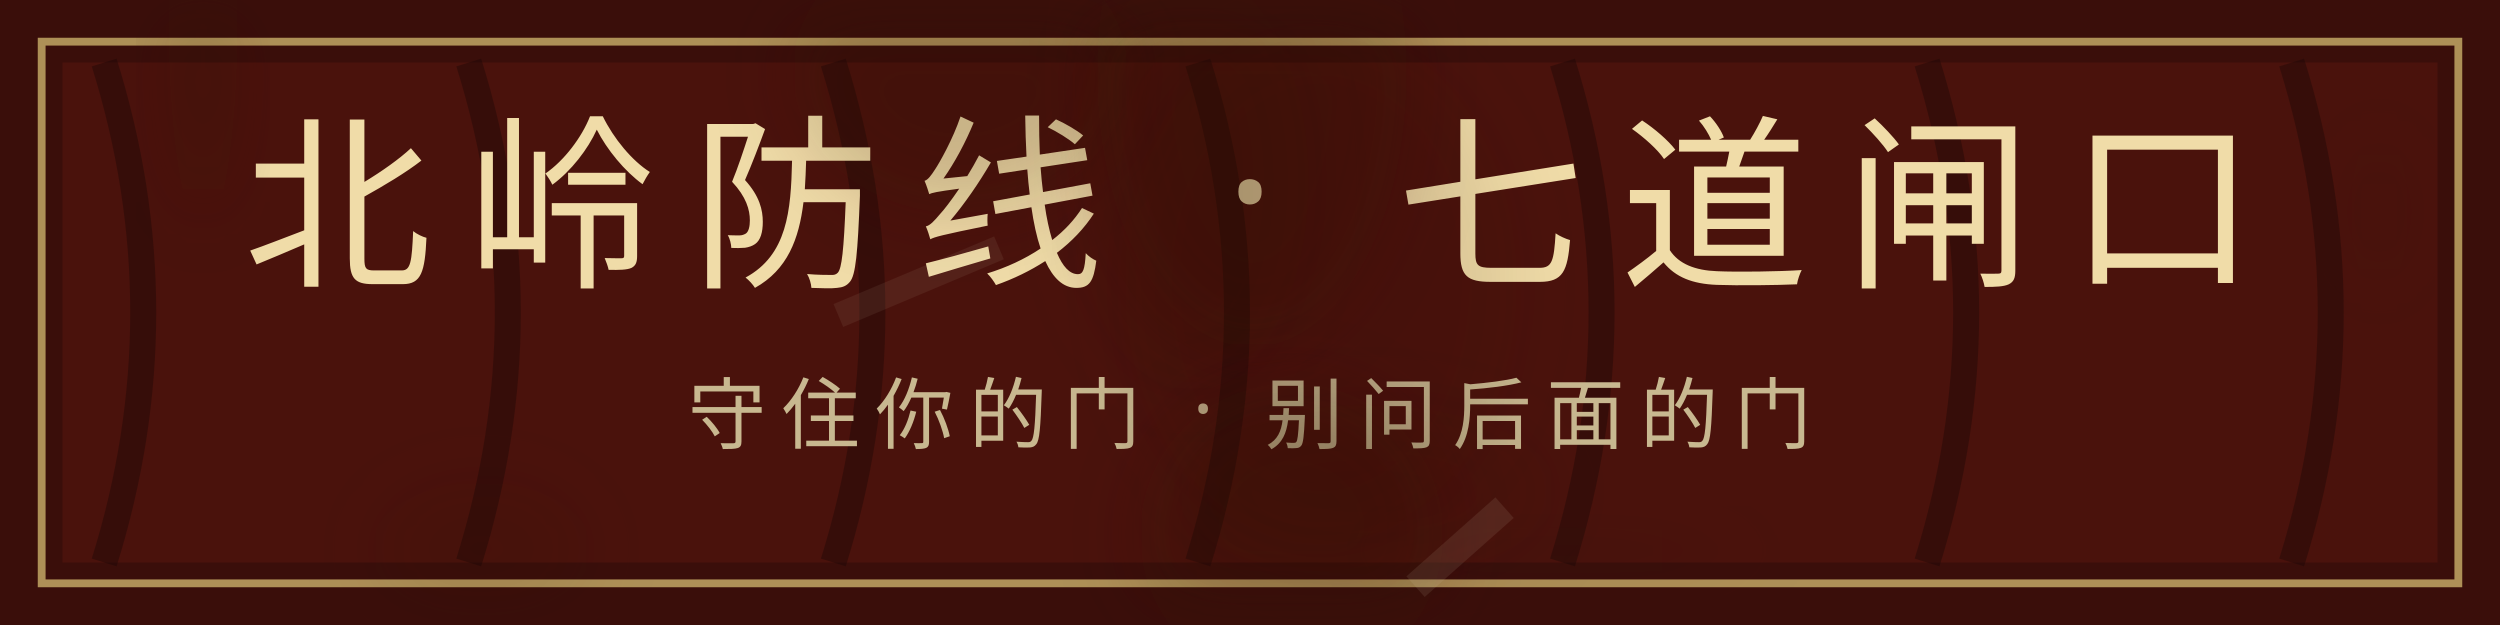
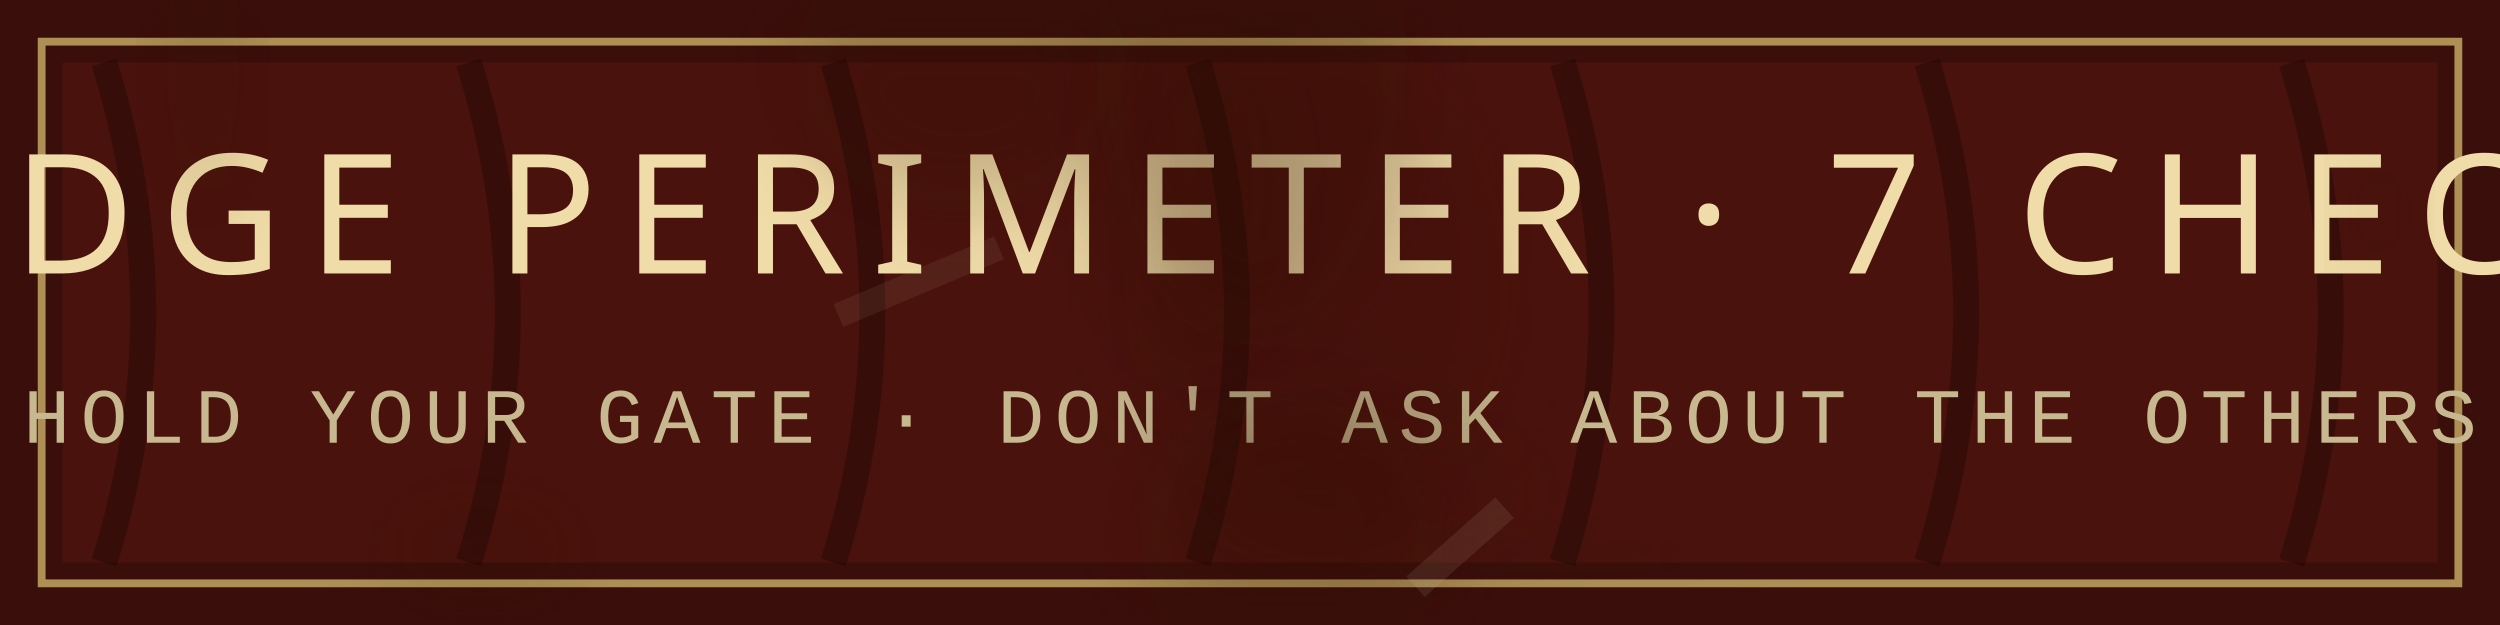
<svg xmlns="http://www.w3.org/2000/svg" viewBox="0 0 960 240" width="960" height="240">
  <defs>
    <filter id="blur2" x="-20%" y="-20%" width="140%" height="140%">
      <feGaussianBlur stdDeviation="2" />
    </filter>
    <filter id="blur4" x="-30%" y="-30%" width="160%" height="160%">
      <feGaussianBlur stdDeviation="4" />
    </filter>
    <filter id="blur8" x="-40%" y="-40%" width="180%" height="180%">
      <feGaussianBlur stdDeviation="8" />
    </filter>
    <filter id="blur16" x="-50%" y="-50%" width="200%" height="200%">
      <feGaussianBlur stdDeviation="16" />
    </filter>
    <filter id="blur30" x="-60%" y="-60%" width="220%" height="220%">
      <feGaussianBlur stdDeviation="30" />
    </filter>
    <filter id="skin" x="0" y="0" width="100%" height="100%">
      <feTurbulence type="fractalNoise" baseFrequency="0.9" numOctaves="2" seed="3" result="n" />
      <feColorMatrix in="n" type="matrix" values="0 0 0 0 0.25  0 0 0 0 0.14  0 0 0 0 0.1  1.6 0 0 0 -0.62" result="d" />
      <feComposite in="d" in2="SourceGraphic" operator="in" result="dots" />
      <feMerge>
        <feMergeNode in="SourceGraphic" />
        <feMergeNode in="dots" />
      </feMerge>
    </filter>
    <filter id="grain" x="0" y="0" width="100%" height="100%">
      <feTurbulence type="fractalNoise" baseFrequency="1.2" numOctaves="2" seed="7" stitchTiles="stitch" />
      <feColorMatrix type="matrix" values="0 0 0 0 0.5  0 0 0 0 0.5  0 0 0 0 0.5  0 0 0 0.55 -0.1" />
    </filter>
    <filter id="rough" x="0" y="0" width="100%" height="100%">
      <feTurbulence type="fractalNoise" baseFrequency="0.035" numOctaves="4" seed="11" />
      <feColorMatrix type="matrix" values="0 0 0 0 0  0 0 0 0 0  0 0 0 0 0  0 0 0 -1.2 0.9" />
    </filter>
    <filter id="glow" x="-50%" y="-50%" width="200%" height="200%">
      <feGaussianBlur stdDeviation="6" result="b" />
      <feMerge>
        <feMergeNode in="b" />
        <feMergeNode in="SourceGraphic" />
      </feMerge>
    </filter>
  </defs>
  <rect width="960" height="240" fill="#3a0e0a" />
  <rect x="16" y="16" width="928" height="208" fill="none" stroke="#e0c878" stroke-width="3" opacity="0.7" />
  <rect x="24" y="24" width="912" height="192" fill="#4a120c" />
  <path d="M40 24 Q70 120 40 216" stroke="#1a0604" stroke-width="10" fill="none" opacity="0.4" />
  <path d="M180 24 Q210 120 180 216" stroke="#1a0604" stroke-width="10" fill="none" opacity="0.4" />
  <path d="M320 24 Q350 120 320 216" stroke="#1a0604" stroke-width="10" fill="none" opacity="0.4" />
  <path d="M460 24 Q490 120 460 216" stroke="#1a0604" stroke-width="10" fill="none" opacity="0.4" />
  <path d="M600 24 Q630 120 600 216" stroke="#1a0604" stroke-width="10" fill="none" opacity="0.4" />
  <path d="M740 24 Q770 120 740 216" stroke="#1a0604" stroke-width="10" fill="none" opacity="0.4" />
  <path d="M880 24 Q910 120 880 216" stroke="#1a0604" stroke-width="10" fill="none" opacity="0.4" />
-   <text x="480" y="105" font-family="Impact,Arial Black,sans-serif" font-size="72" text-anchor="middle" fill="#f0dca8" letter-spacing="14">北岭防线 · 七道闸口</text>
-   <text x="480" y="170" font-family="SimHei,Microsoft YaHei,sans-serif" font-size="30" text-anchor="middle" fill="#c8b890" letter-spacing="6">守住你的门 · 别问后面的门</text>
+   <text x="480" y="105" font-family="Impact,Arial Black,sans-serif" font-size="64" text-anchor="middle" fill="#f0dca8" letter-spacing="10">NORTHRIDGE PERIMETER · 7 CHECKPOINTS</text>
+   <text x="480" y="170" font-family="Courier New,monospace" font-size="30" text-anchor="middle" fill="#c8b890" letter-spacing="4">HOLD YOUR GATE · DON'T ASK ABOUT THE OTHERS</text>
  <ellipse cx="507.2" cy="108.8" rx="74.8" ry="98.8" fill="#2a0c06" opacity="0.1" filter="url(#blur16)" />
  <ellipse cx="524.9" cy="188.7" rx="72.3" ry="32.6" fill="#2a0c06" opacity="0.1" filter="url(#blur16)" />
  <ellipse cx="457.4" cy="69.3" rx="44.5" ry="80.4" fill="#2a0c06" opacity="0.1" filter="url(#blur16)" />
  <ellipse cx="913.7" cy="81.3" rx="10.5" ry="30.1" fill="#2a0c06" opacity="0.1" filter="url(#blur16)" />
  <ellipse cx="368.7" cy="27.6" rx="63.8" ry="53.8" fill="#2a0c06" opacity="0.2" filter="url(#blur16)" />
  <ellipse cx="600.3" cy="211.4" rx="76.4" ry="8.4" fill="#2a0c06" opacity="0.1" filter="url(#blur16)" />
  <ellipse cx="496" cy="205.2" rx="57.7" ry="57.5" fill="#2a0c06" opacity="0.2" filter="url(#blur16)" />
  <ellipse cx="184.8" cy="210.9" rx="41.8" ry="25.1" fill="#2a0c06" opacity="0.1" filter="url(#blur16)" />
  <ellipse cx="480.7" cy="28" rx="58.9" ry="104.7" fill="#2a0c06" opacity="0.2" filter="url(#blur16)" />
  <ellipse cx="78" cy="7.3" rx="12.8" ry="80.1" fill="#2a0c06" opacity="0.2" filter="url(#blur16)" />
  <rect x="452.753" y="127.74" width="45.697" height="10.577" fill="#d8ccb0" opacity="0.102" transform="rotate(318.4017 619.6001 59.61213)" />
  <rect x="329.72" y="13.924" width="37.737" height="11.116" fill="#d8ccb0" opacity="0.098" transform="rotate(127.9974 232.2865 230.9527)" />
  <rect x="884.862" y="165.645" width="49.52" height="8.238" fill="#d8ccb0" opacity="0.11" transform="rotate(118.3258 37.54662 221.334)" />
  <rect x="741.113" y="2.472" width="56.168" height="4.06" fill="#d8ccb0" opacity="0.103" transform="rotate(47.05932 193.0082 144.2425)" />
  <rect x="345.176" y="161.744" width="66.923" height="9.532" fill="#d8ccb0" opacity="0.082" transform="rotate(337.1622 221.2611 201.3845)" />
</svg>
